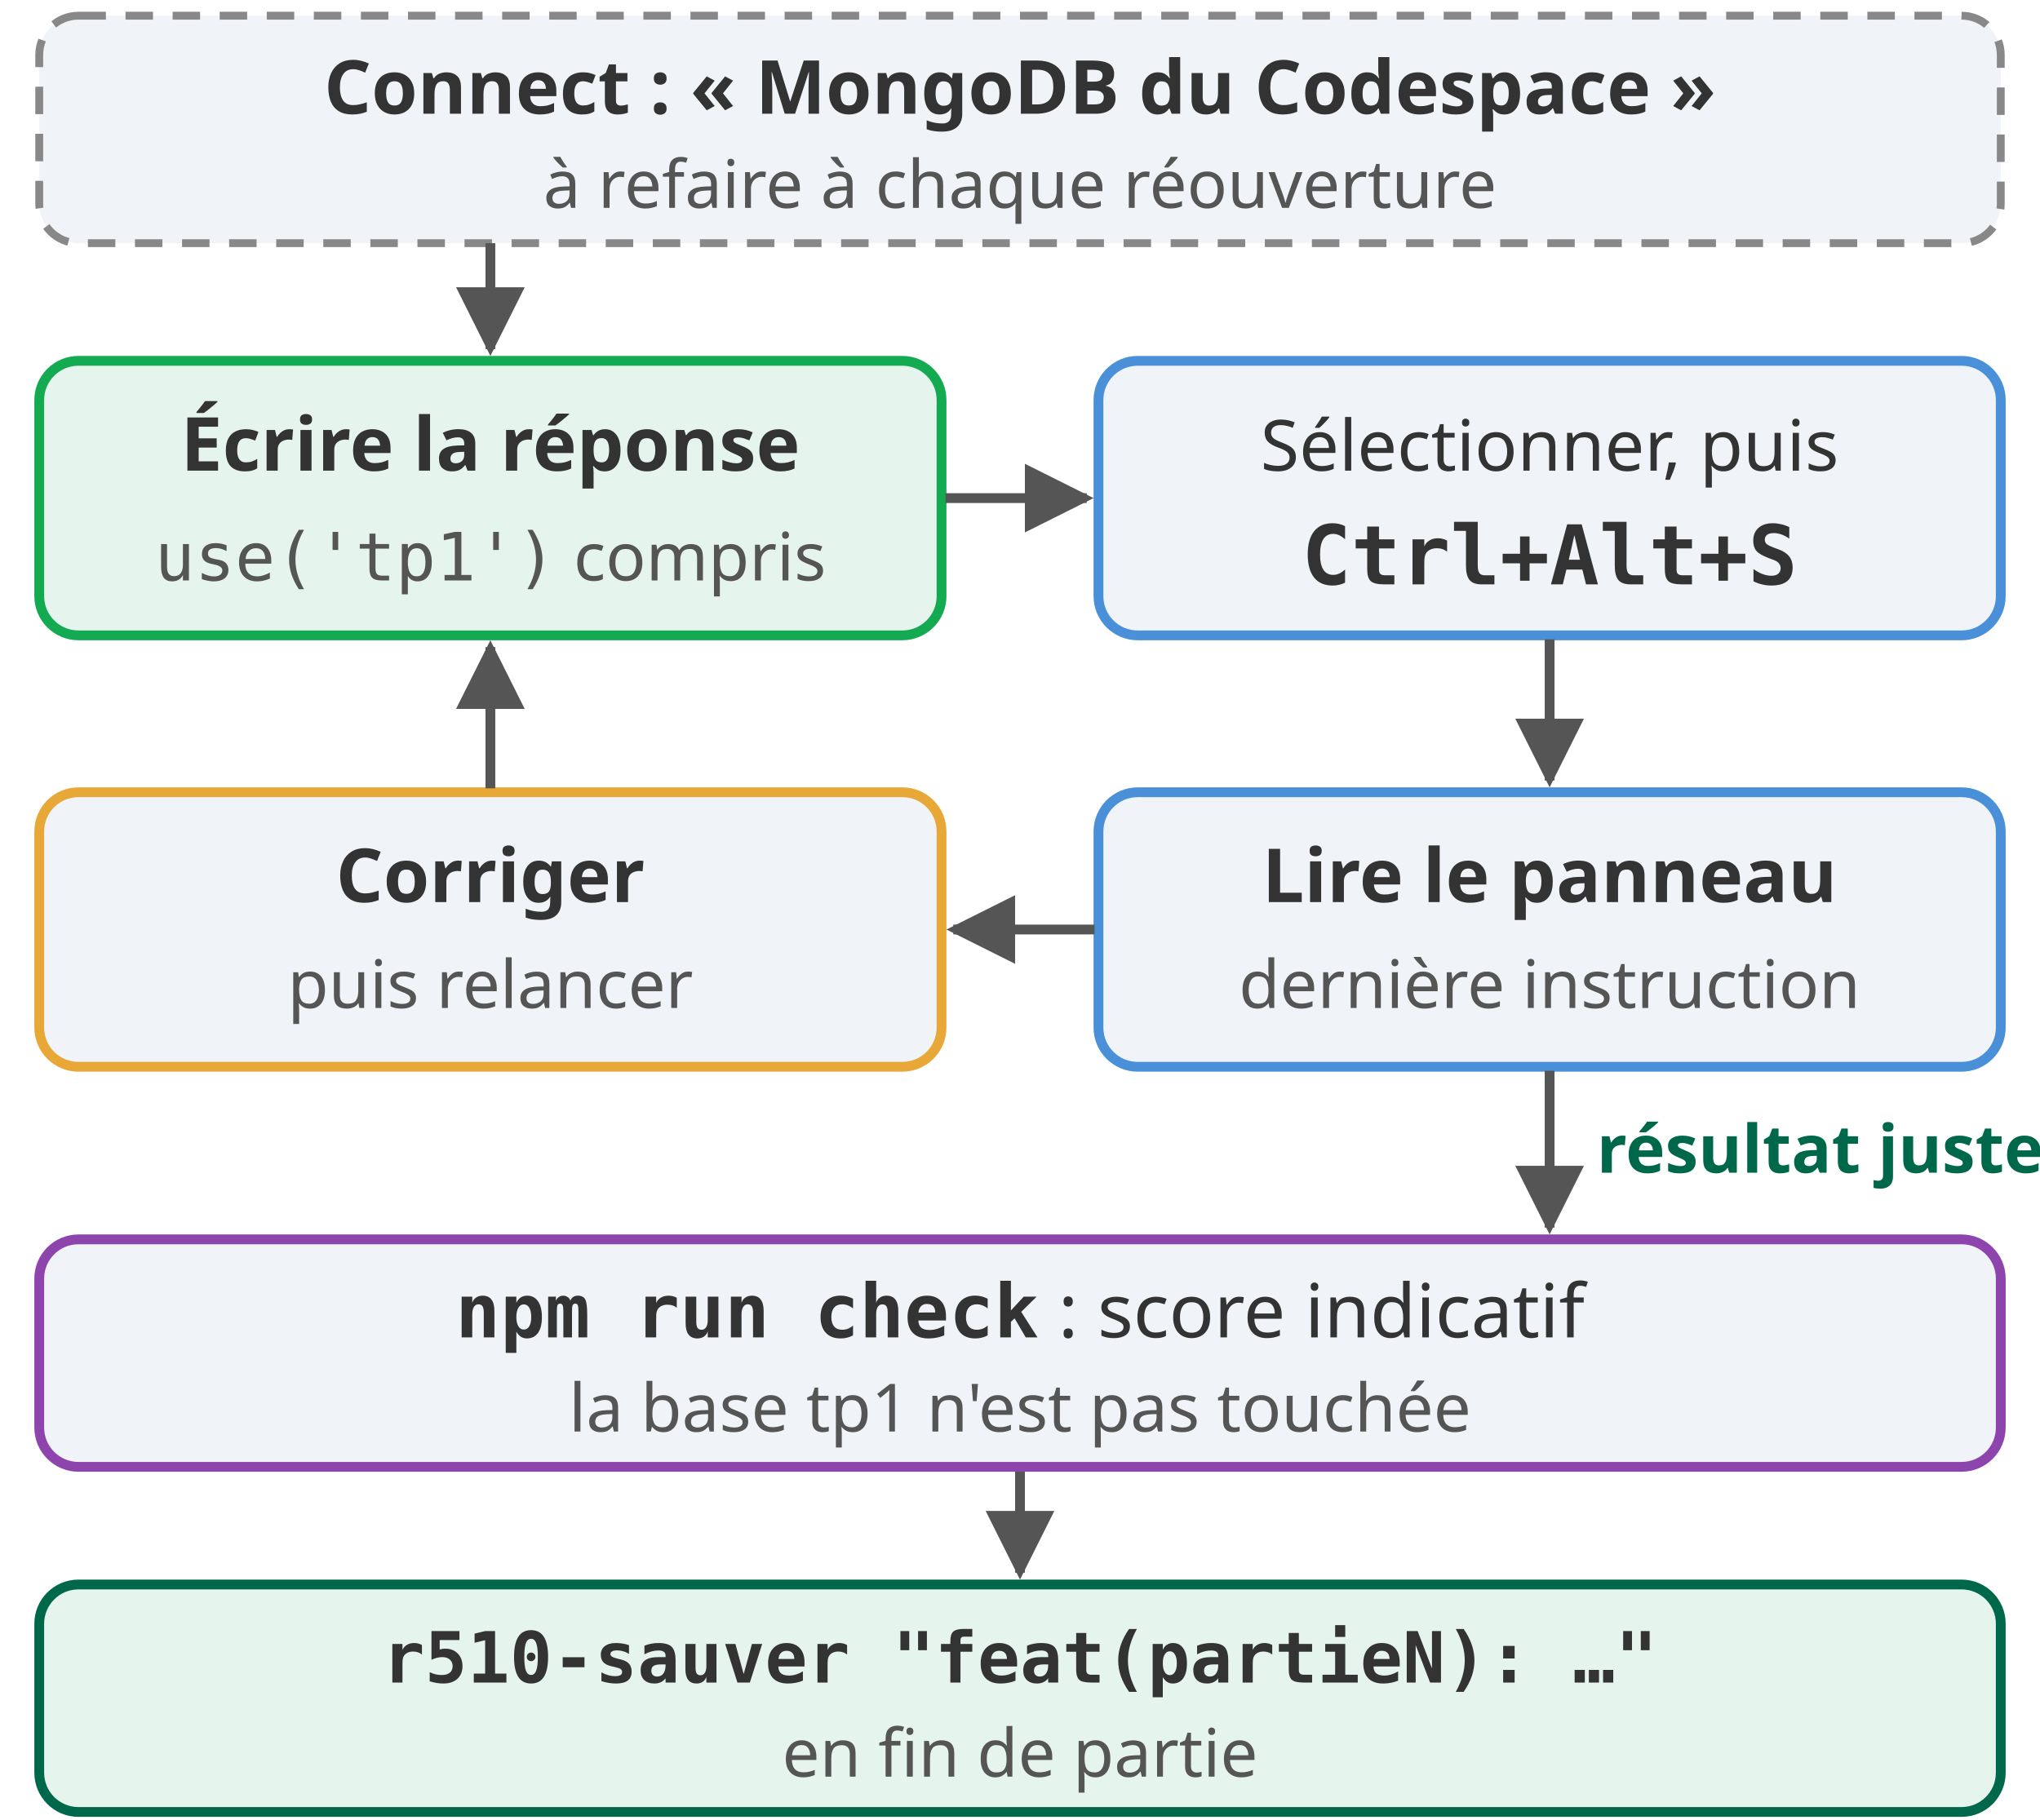
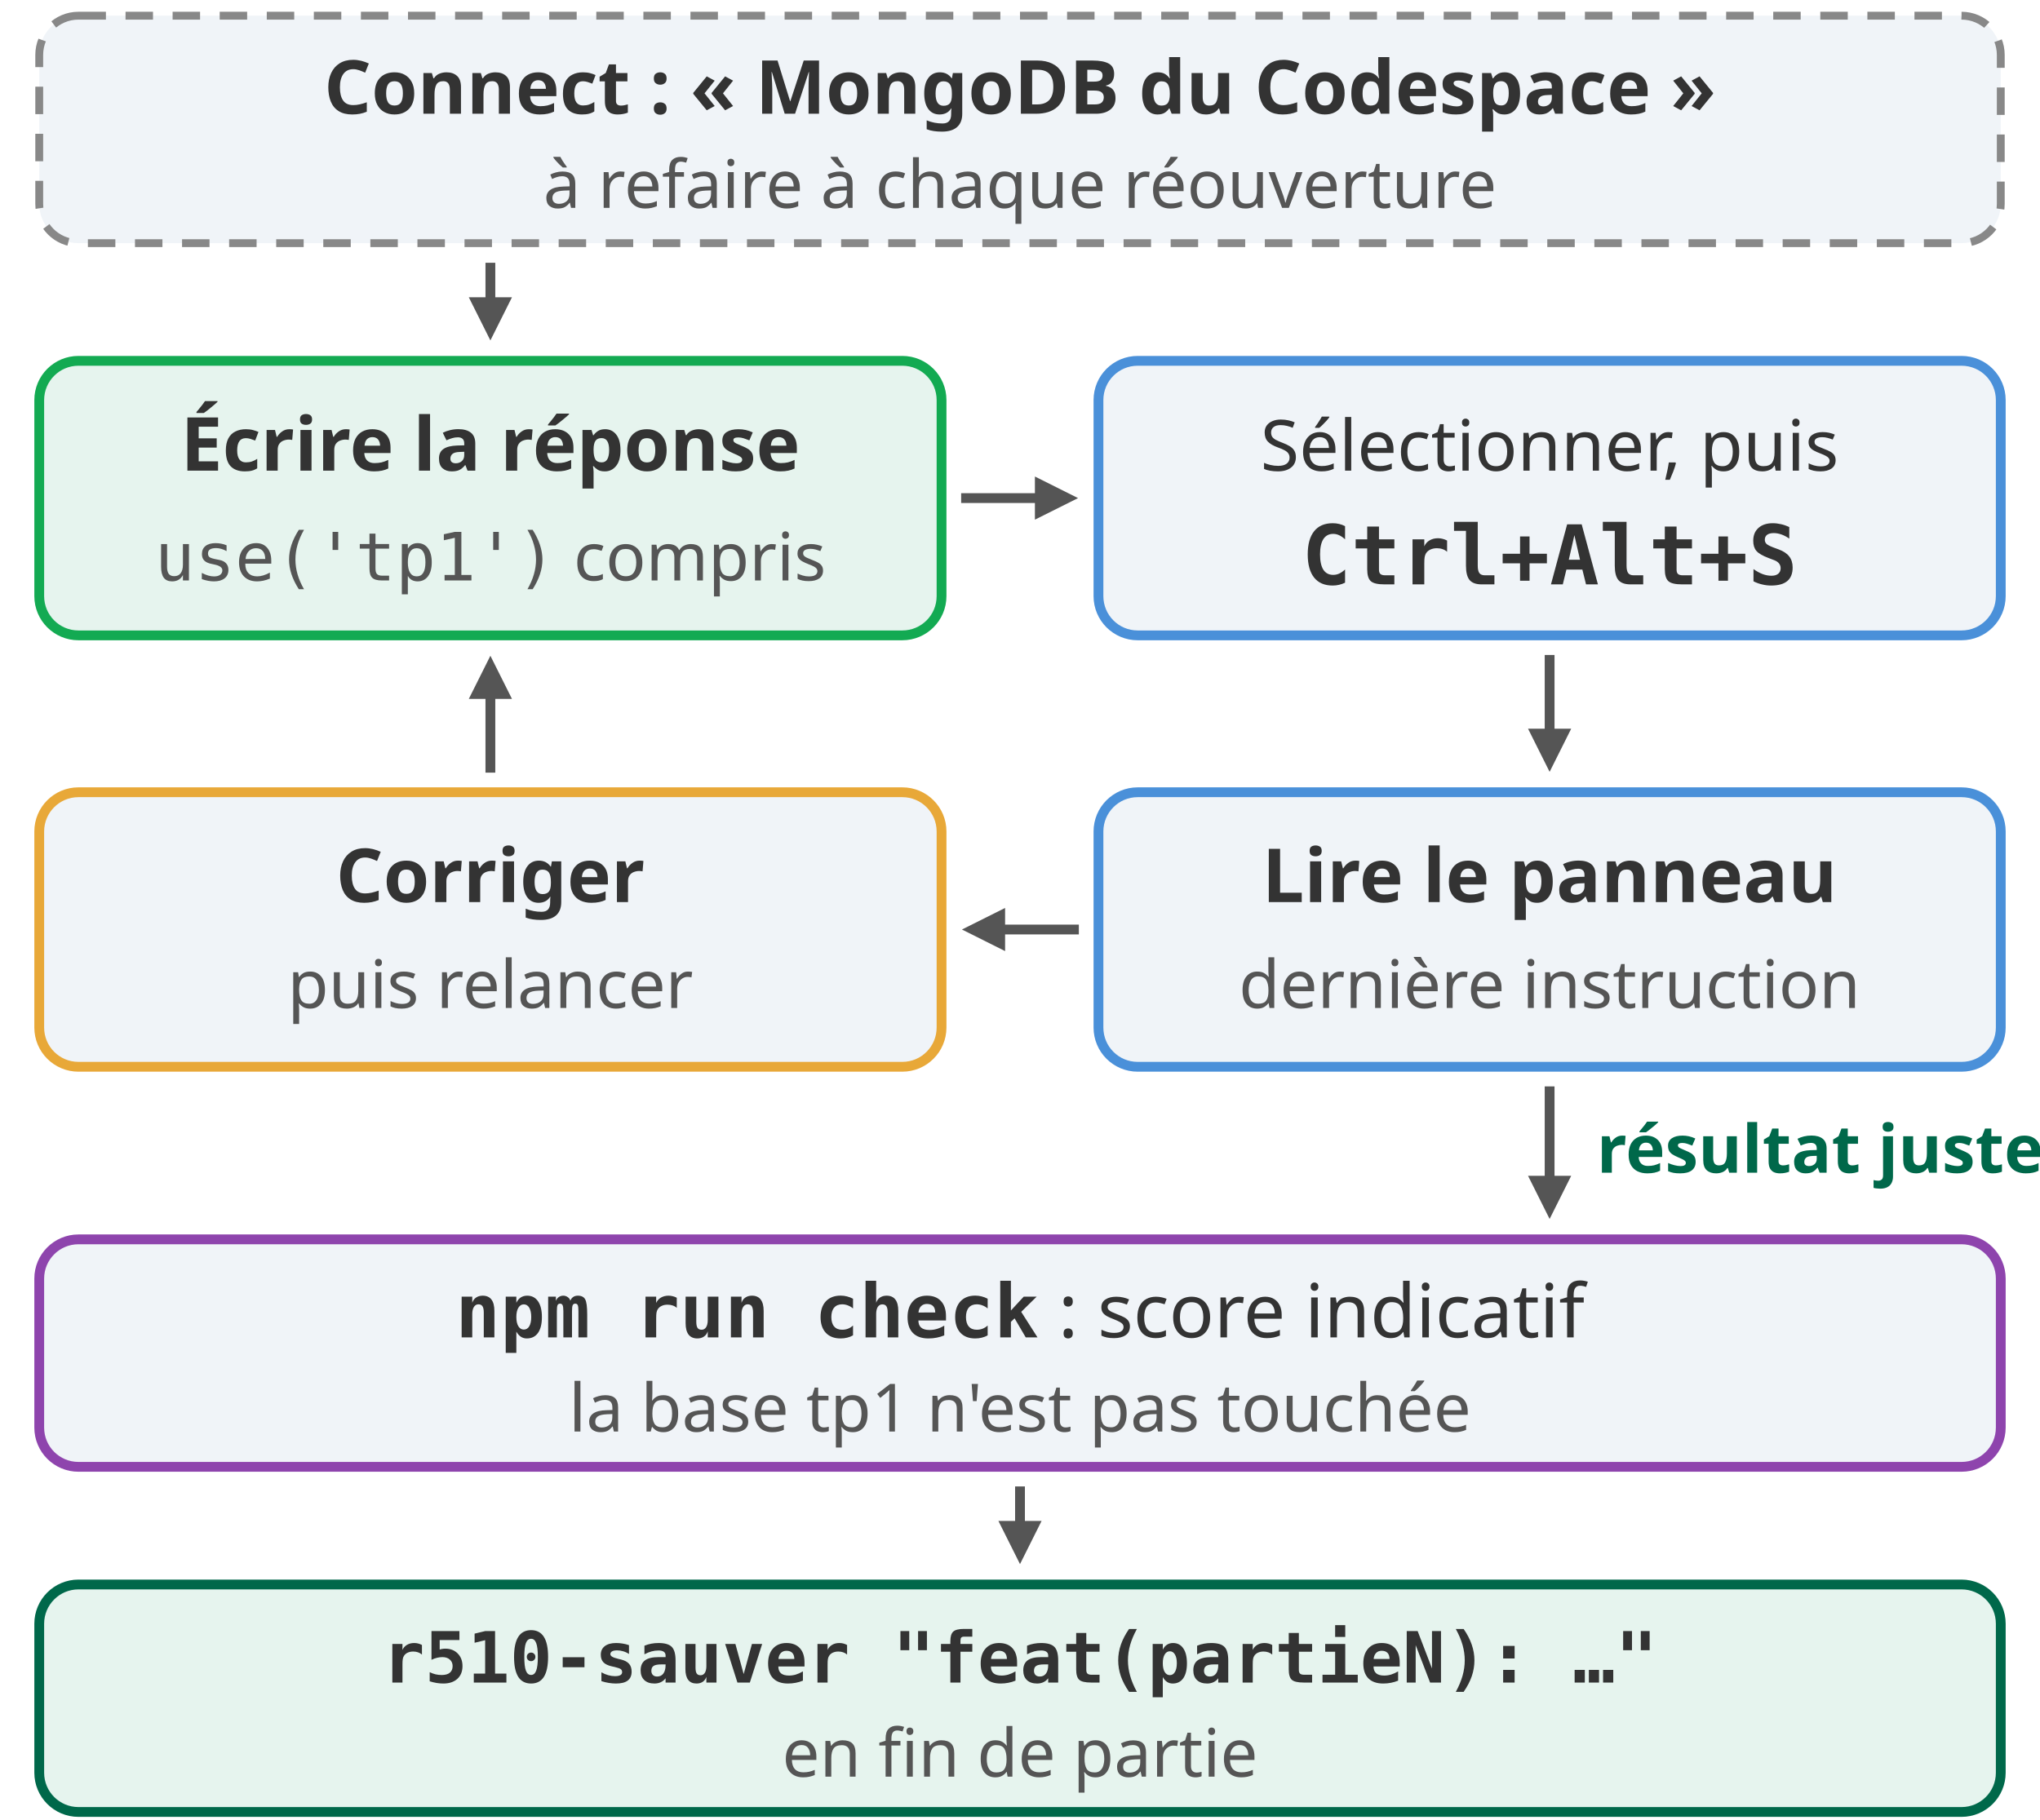
<svg xmlns="http://www.w3.org/2000/svg" viewBox="0 0 520 464" font-family="sans-serif" role="img" aria-labelledby="t">
  <defs>
-     <marker id="fl" viewBox="0 0 10 10" refX="9" refY="5" markerWidth="7" markerHeight="7" orient="auto">
+     <marker id="fl" viewBox="0 0 10 10" refX="7" refY="5" markerUnits="userSpaceOnUse" markerWidth="11" markerHeight="11" orient="auto-start-reverse">
      <path d="M0,0 L10,5 L0,10 z" fill="#555" />
    </marker>
  </defs>
  <rect x="10" y="4" width="500" height="58" rx="10" fill="#f0f4f8" stroke="#888" stroke-width="2" stroke-dasharray="7 5" />
  <text x="260" y="29" font-size="19" font-weight="bold" fill="#333" text-anchor="middle">Connect : « MongoDB du Codespace »</text>
  <text x="260" y="53" font-size="17" fill="#555" text-anchor="middle">à refaire à chaque réouverture</text>
  <rect x="10" y="92" width="230" height="70" rx="10" fill="#e6f4ee" stroke="#13aa52" stroke-width="2.5" />
  <text x="125" y="120" font-size="19" font-weight="bold" fill="#333" text-anchor="middle">Écrire la réponse</text>
  <text x="125" y="148" font-size="17" fill="#555" text-anchor="middle">
    <tspan font-family="monospace">use('tp1')</tspan> compris</text>
  <rect x="280" y="92" width="230" height="70" rx="10" fill="#f0f4f8" stroke="#4a90d9" stroke-width="2.5" />
  <text x="395" y="120" font-size="18" fill="#333" text-anchor="middle">Sélectionner, puis</text>
  <text x="395" y="149" font-size="21" font-weight="bold" font-family="monospace" fill="#333" text-anchor="middle">Ctrl+Alt+S</text>
  <rect x="280" y="202" width="230" height="70" rx="10" fill="#f0f4f8" stroke="#4a90d9" stroke-width="2.5" />
  <text x="395" y="230" font-size="19" font-weight="bold" fill="#333" text-anchor="middle">Lire le panneau</text>
  <text x="395" y="257" font-size="17" fill="#555" text-anchor="middle">dernière instruction</text>
  <rect x="10" y="202" width="230" height="70" rx="10" fill="#f0f4f8" stroke="#e8a838" stroke-width="2.5" />
  <text x="125" y="230" font-size="19" font-weight="bold" fill="#333" text-anchor="middle">Corriger</text>
  <text x="125" y="257" font-size="17" fill="#555" text-anchor="middle">puis relancer</text>
  <g stroke="#555" stroke-width="2.5" marker-end="url(#fl)">
-     <line x1="125" y1="62" x2="125" y2="89" />
-     <line x1="241" y1="127" x2="277" y2="127" />
-     <line x1="395" y1="163" x2="395" y2="199" />
-     <line x1="279" y1="237" x2="243" y2="237" />
-     <line x1="125" y1="201" x2="125" y2="165" />
-     <line x1="395" y1="273" x2="395" y2="313" />
-     <line x1="260" y1="374" x2="260" y2="401" />
+     <line x1="125" y1="67" x2="125" y2="83.5" />
+     <line x1="245" y1="127" x2="271.5" y2="127" />
+     <line x1="395" y1="167" x2="395" y2="193.5" />
+     <line x1="275" y1="237" x2="248.5" y2="237" />
+     <line x1="125" y1="197" x2="125" y2="170.5" />
+     <line x1="395" y1="277" x2="395" y2="307.5" />
+     <line x1="260" y1="379" x2="260" y2="395.5" />
  </g>
  <text x="407" y="299" font-size="17" font-weight="bold" fill="#00684a">résultat juste</text>
  <rect x="10" y="316" width="500" height="58" rx="10" fill="#f0f4f8" stroke="#8e44ad" stroke-width="2.5" />
  <text x="260" y="341" font-size="19" fill="#333" text-anchor="middle">
    <tspan font-family="monospace" font-weight="bold">npm run check</tspan> : score indicatif</text>
  <text x="260" y="365" font-size="17" fill="#555" text-anchor="middle">la base tp1 n'est pas touchée</text>
  <rect x="10" y="404" width="500" height="58" rx="10" fill="#e6f4ee" stroke="#00684a" stroke-width="2.5" />
  <text x="260" y="429" font-size="18" font-weight="bold" font-family="monospace" fill="#333" text-anchor="middle">r510-sauver "feat(partieN): …"</text>
  <text x="260" y="453" font-size="17" fill="#555" text-anchor="middle">en fin de partie</text>
</svg>
